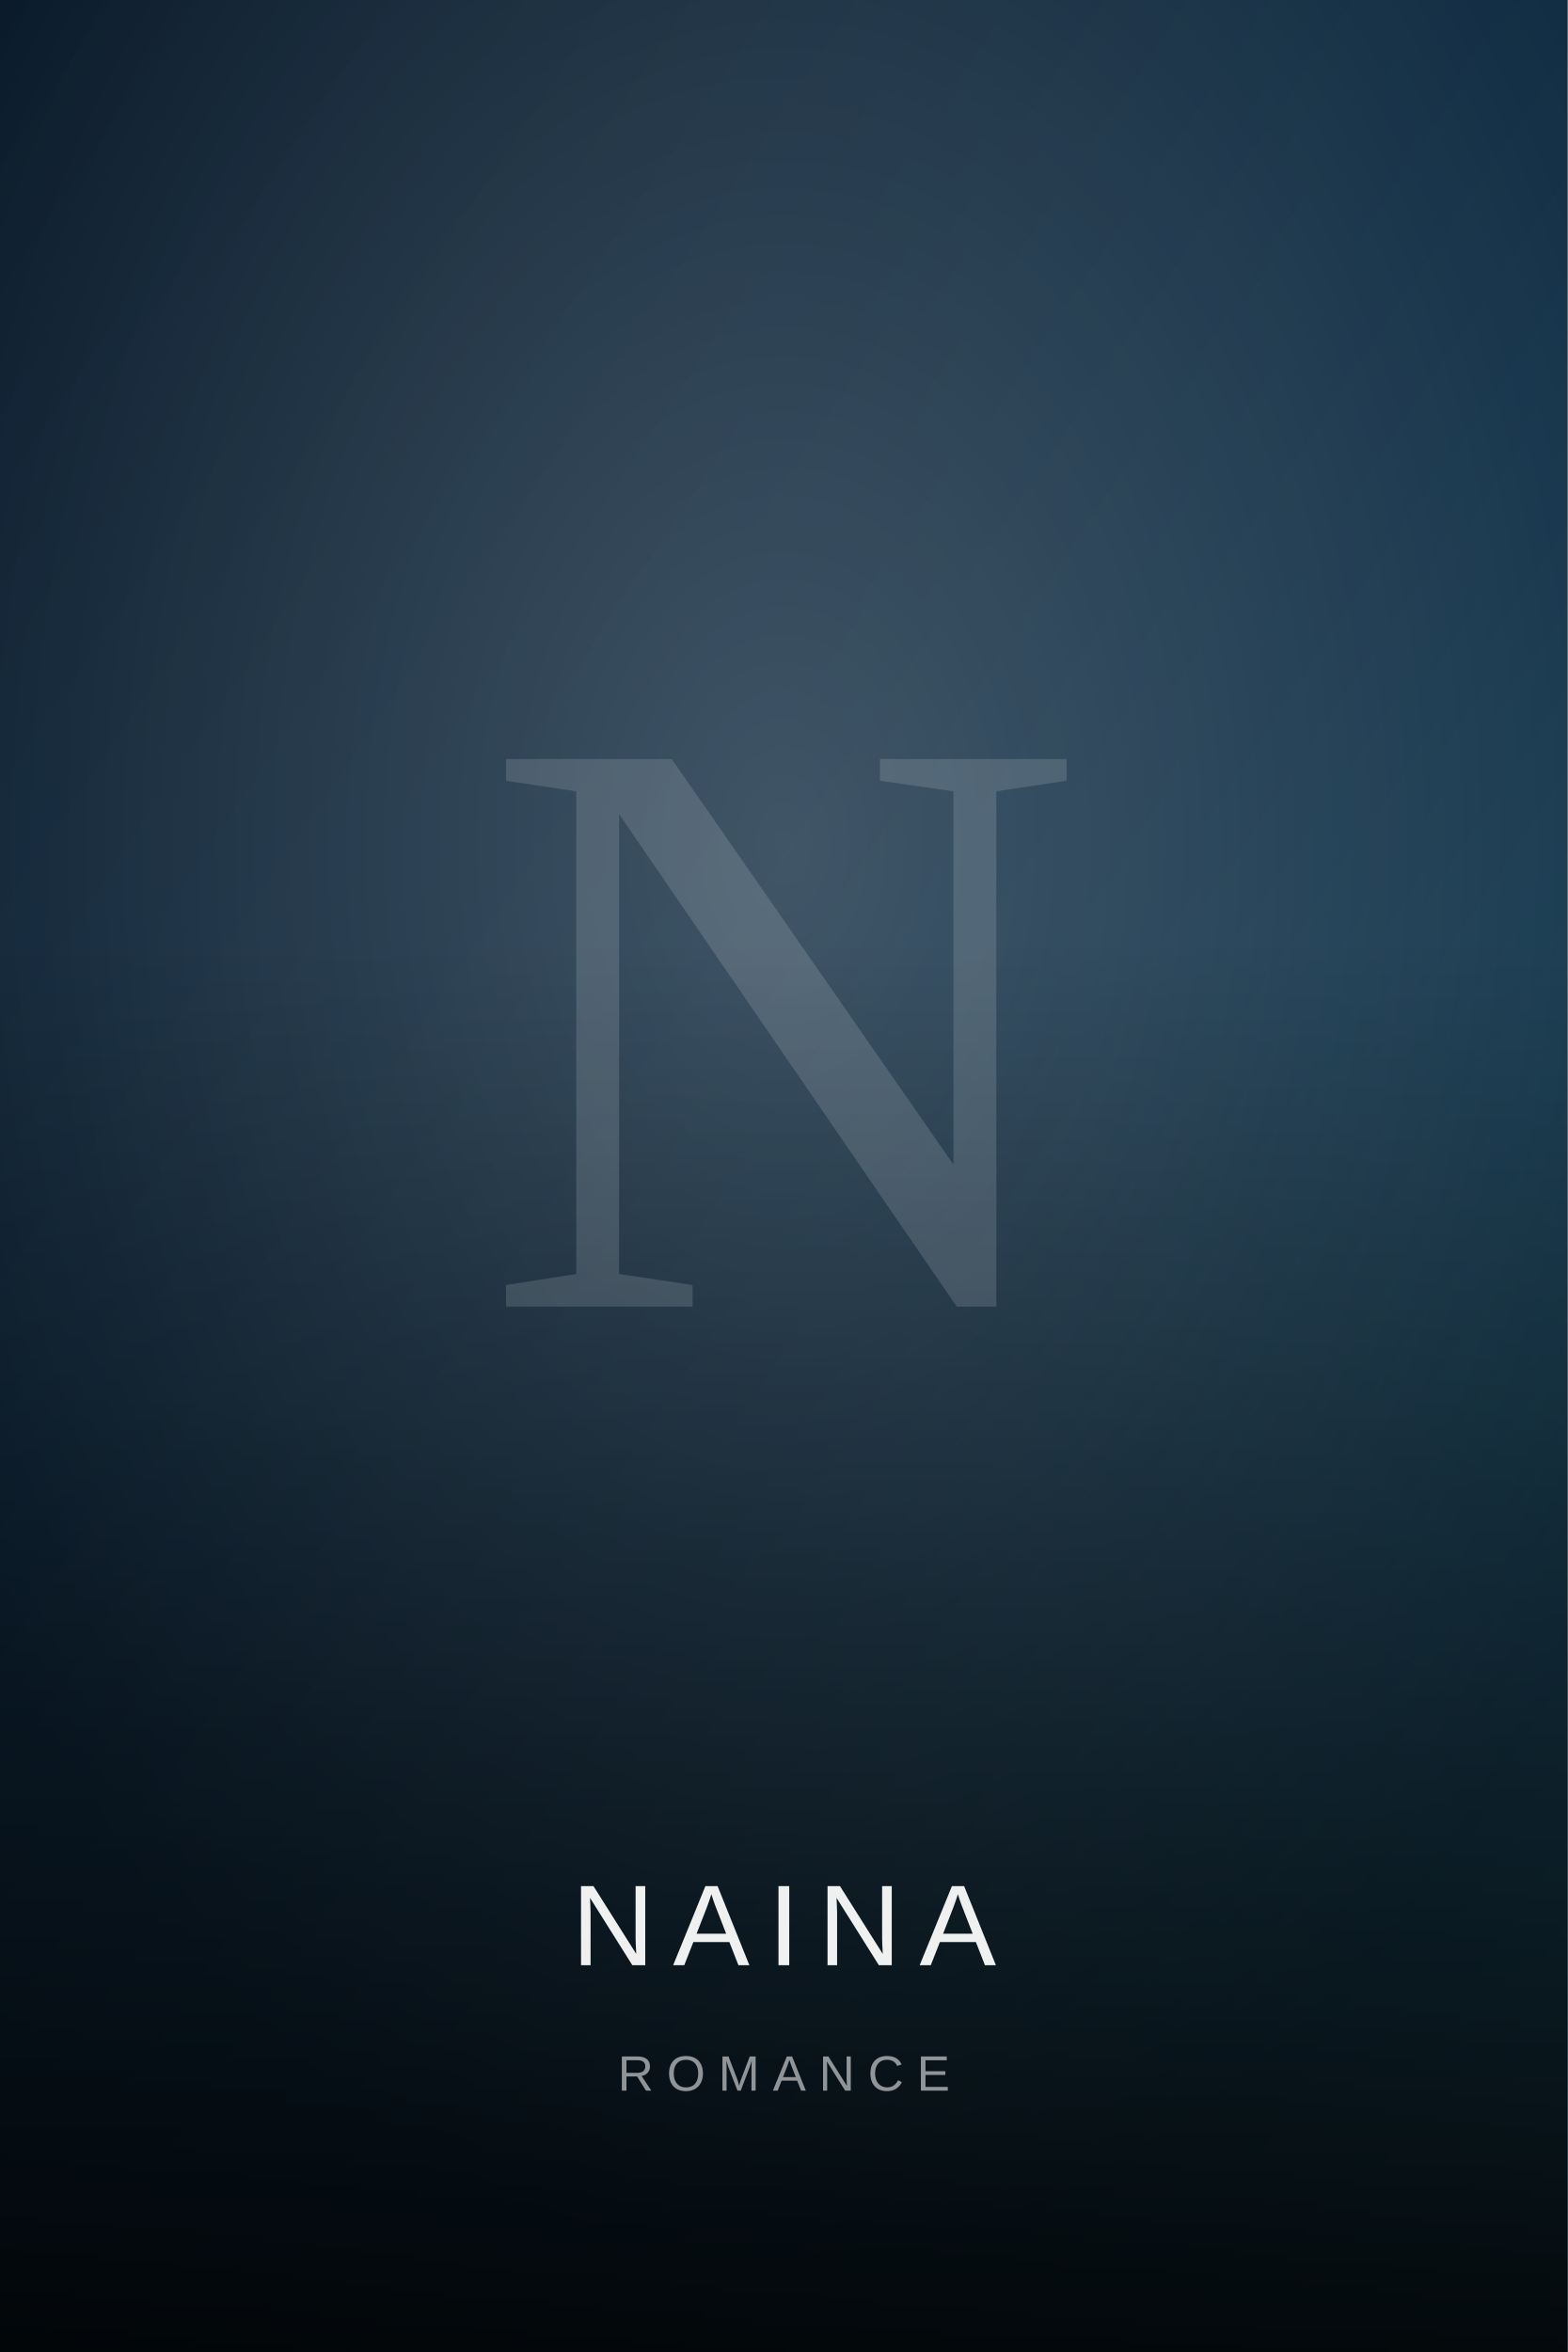
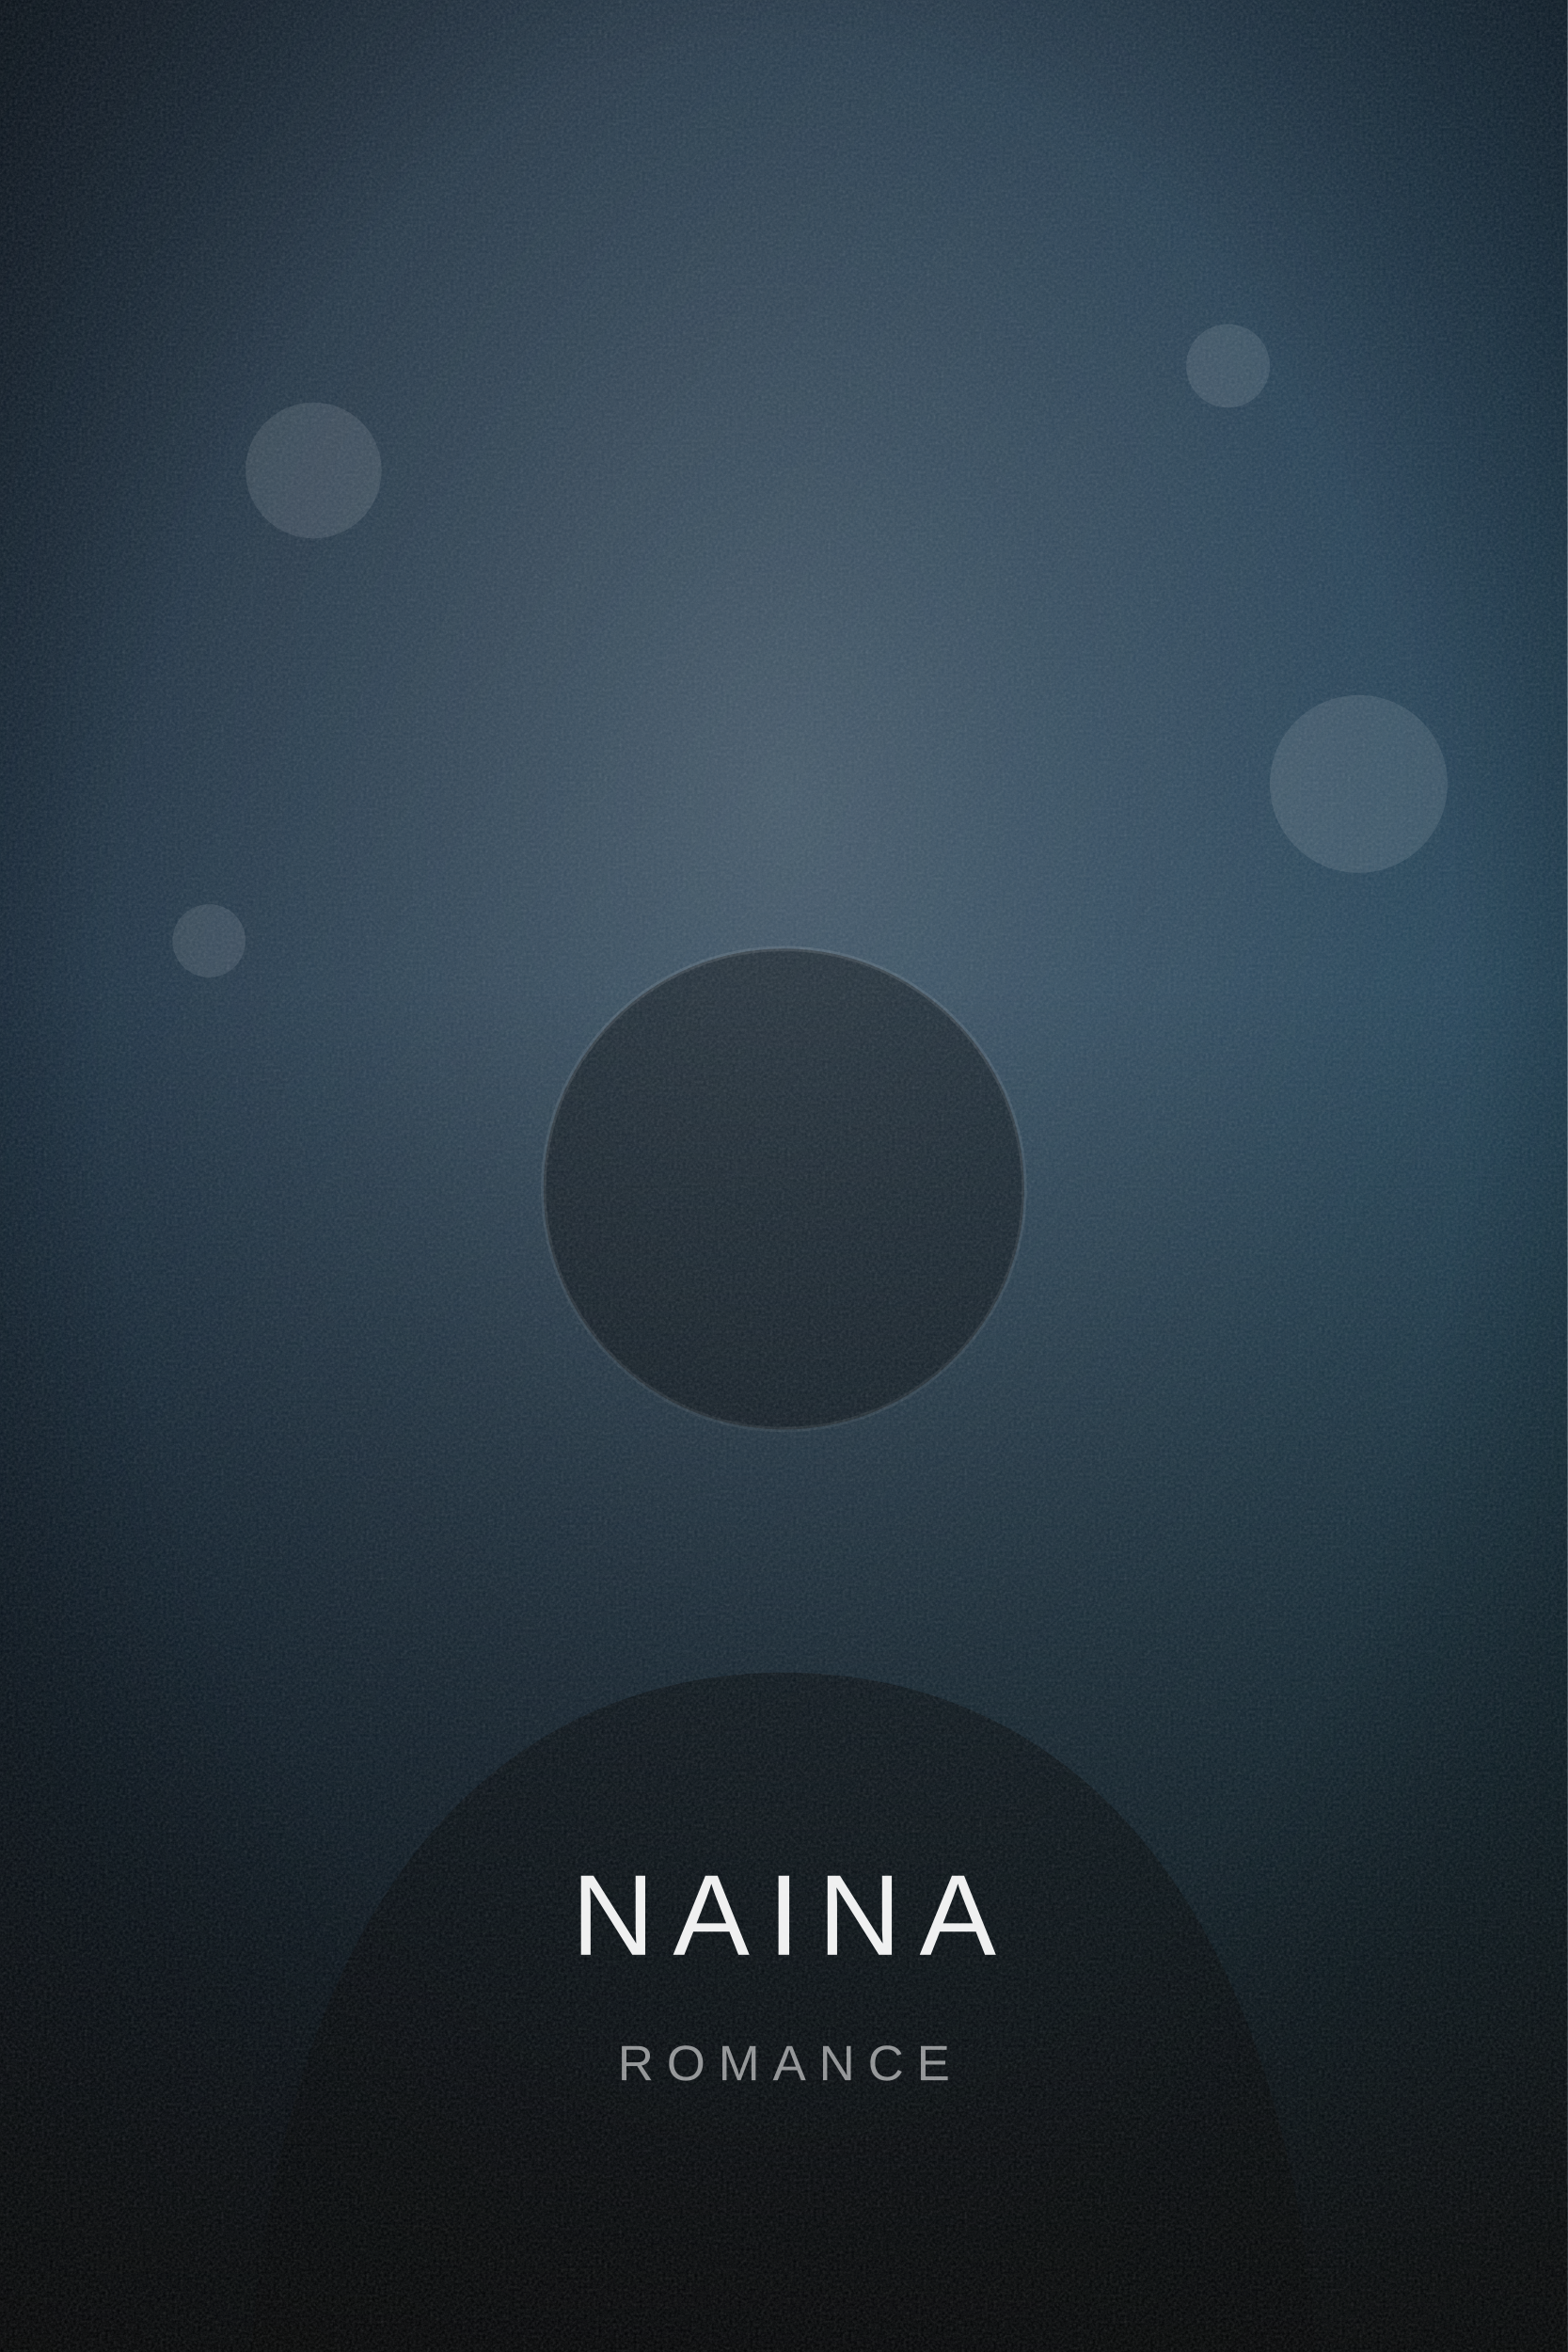
<svg xmlns="http://www.w3.org/2000/svg" viewBox="0 0 600 900" width="600" height="900" role="img" aria-label="NAINA">
  <defs>
    <linearGradient id="bg" x1="0" y1="0" x2="1" y2="1">
      <stop offset="0" stop-color="#0b1b2b" />
      <stop offset="0.55" stop-color="#123047" />
      <stop offset="1" stop-color="#1d4a5e" />
    </linearGradient>
-     <radialGradient id="glow" cx="0.5" cy="0.36" r="0.6">
-       <stop offset="0" stop-color="#ffffff" stop-opacity="0.20" />
+     <radialGradient id="glow" cx="0.5" cy="0.34" r="0.62">
+       <stop offset="0" stop-color="#ffffff" stop-opacity="0.22" />
      <stop offset="1" stop-color="#ffffff" stop-opacity="0" />
    </radialGradient>
-     <linearGradient id="shade" x1="0" y1="0.4" x2="0" y2="1">
+     <radialGradient id="vignette" cx="0.5" cy="0.45" r="0.78">
+       <stop offset="0.55" stop-color="#000000" stop-opacity="0" />
+       <stop offset="1" stop-color="#000000" stop-opacity="0.72" />
+     </radialGradient>
+     <linearGradient id="shade" x1="0" y1="0.42" x2="0" y2="1">
      <stop offset="0" stop-color="#000000" stop-opacity="0" />
-       <stop offset="1" stop-color="#000000" stop-opacity="0.88" />
+       <stop offset="1" stop-color="#000000" stop-opacity="0.92" />
    </linearGradient>
+     <filter id="grain" x="0" y="0" width="100%" height="100%">
+       <feTurbulence type="fractalNoise" baseFrequency="0.9" numOctaves="3" stitchTiles="stitch" />
+       <feColorMatrix type="saturate" values="0" />
+     </filter>
  </defs>
  <rect width="600" height="900" fill="url(#bg)" />
  <rect width="600" height="900" fill="url(#glow)" />
+   <g fill="#ffffff" fill-opacity="0.10">
+     <circle cx="120" cy="180" r="26" />
+     <circle cx="470" cy="140" r="16" />
+     <circle cx="520" cy="300" r="34" />
+     <circle cx="80" cy="360" r="14" />
+   </g>
+   <g fill="#000000" fill-opacity="0.40">
+     <circle cx="300" cy="455" r="92" />
+     <path d="M96 900 C 112 706 206 640 300 640 C 394 640 488 706 504 900 Z" />
+   </g>
+   <circle cx="300" cy="455" r="92" fill="none" stroke="#ffffff" stroke-opacity="0.10" stroke-width="2" />
  <rect width="600" height="900" fill="url(#shade)" />
-   <text x="300" y="500" text-anchor="middle" font-family="Georgia, 'Times New Roman', serif" font-size="320" fill="#ffffff" fill-opacity="0.14">N</text>
-   <text x="300" y="752" text-anchor="middle" font-family="'Segoe UI', Arial, sans-serif" font-size="44" letter-spacing="7" fill="#ffffff" fill-opacity="0.93">NAINA</text>
-   <text x="300" y="800" text-anchor="middle" font-family="'Segoe UI', Arial, sans-serif" font-size="19" letter-spacing="5" fill="#ffffff" fill-opacity="0.55">ROMANCE</text>
+   <rect width="600" height="900" fill="url(#vignette)" />
+   <rect width="600" height="900" filter="url(#grain)" opacity="0.18" />
+   <text x="300" y="748" text-anchor="middle" font-family="'Segoe UI', Arial, sans-serif" font-size="44" letter-spacing="7" fill="#ffffff" fill-opacity="0.93">NAINA</text>
+   <text x="300" y="796" text-anchor="middle" font-family="'Segoe UI', Arial, sans-serif" font-size="19" letter-spacing="5" fill="#ffffff" fill-opacity="0.55">ROMANCE</text>
</svg>
